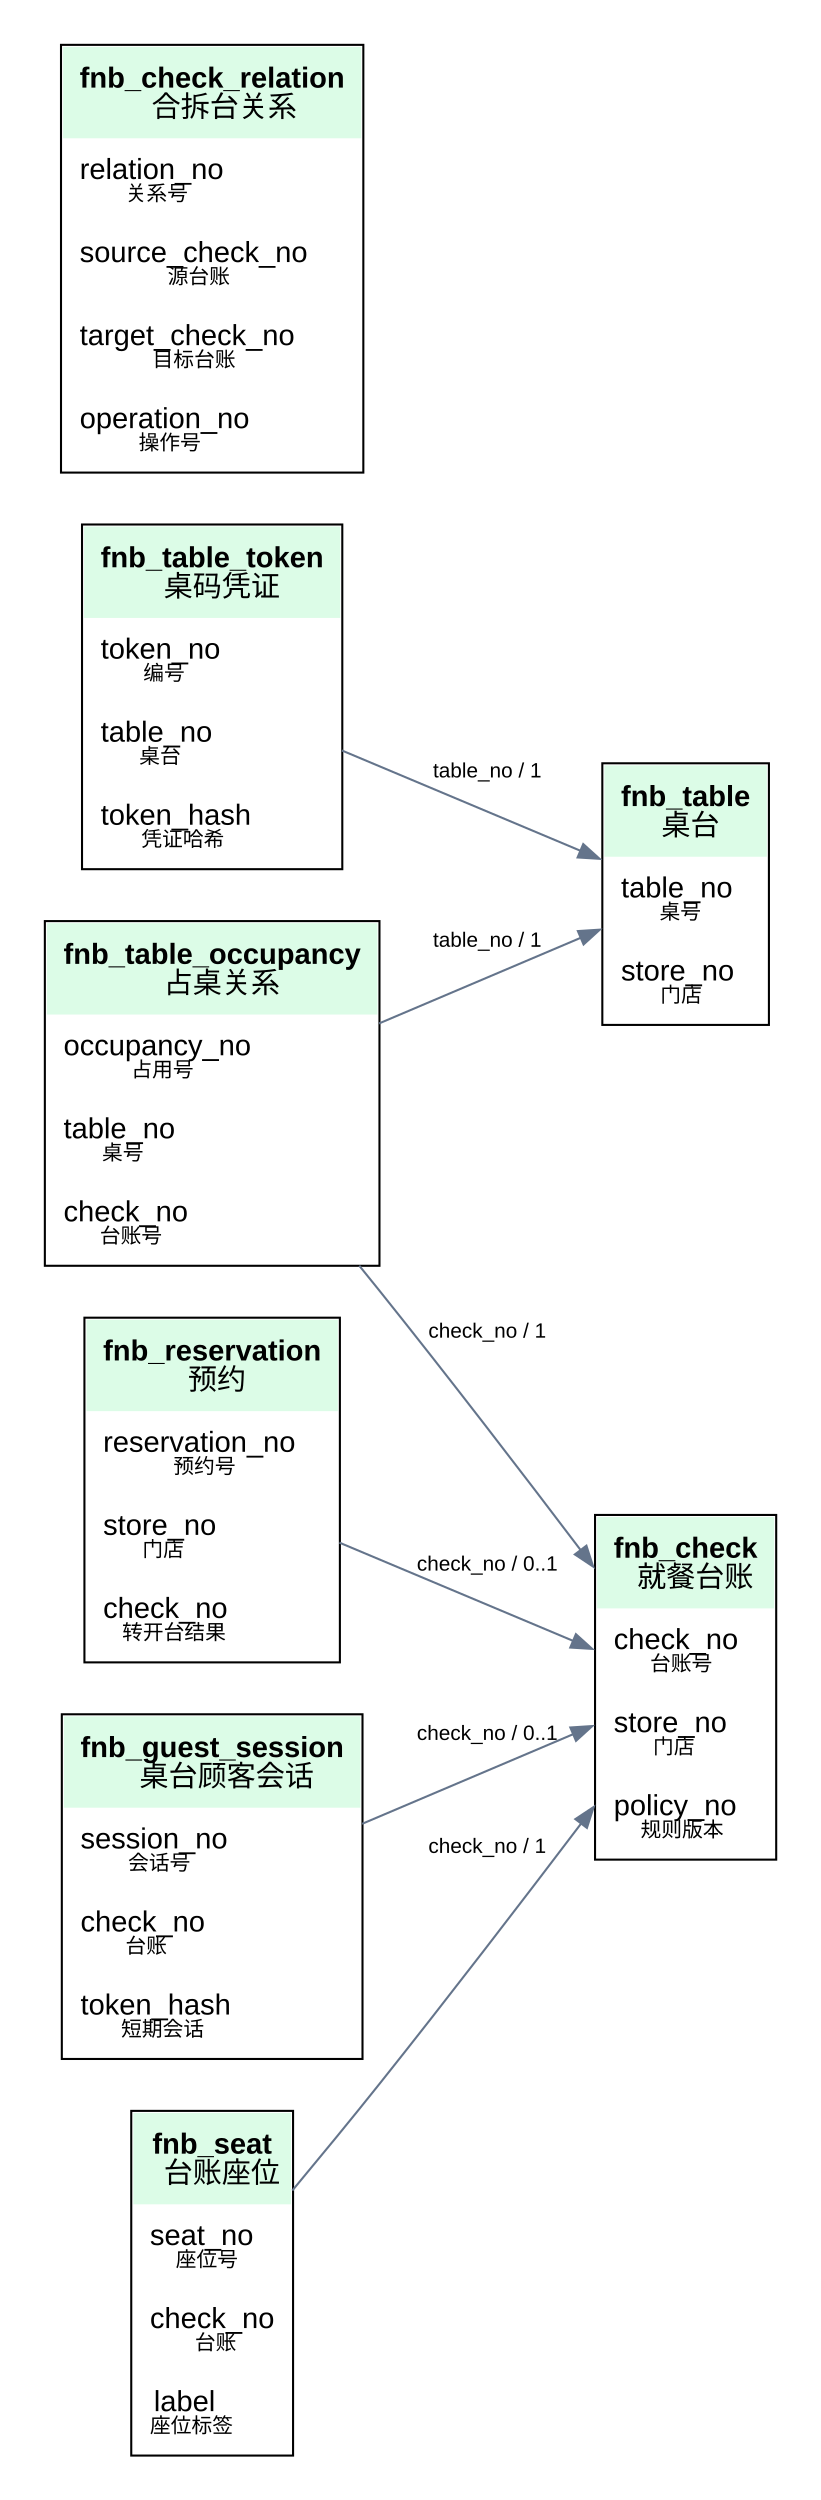
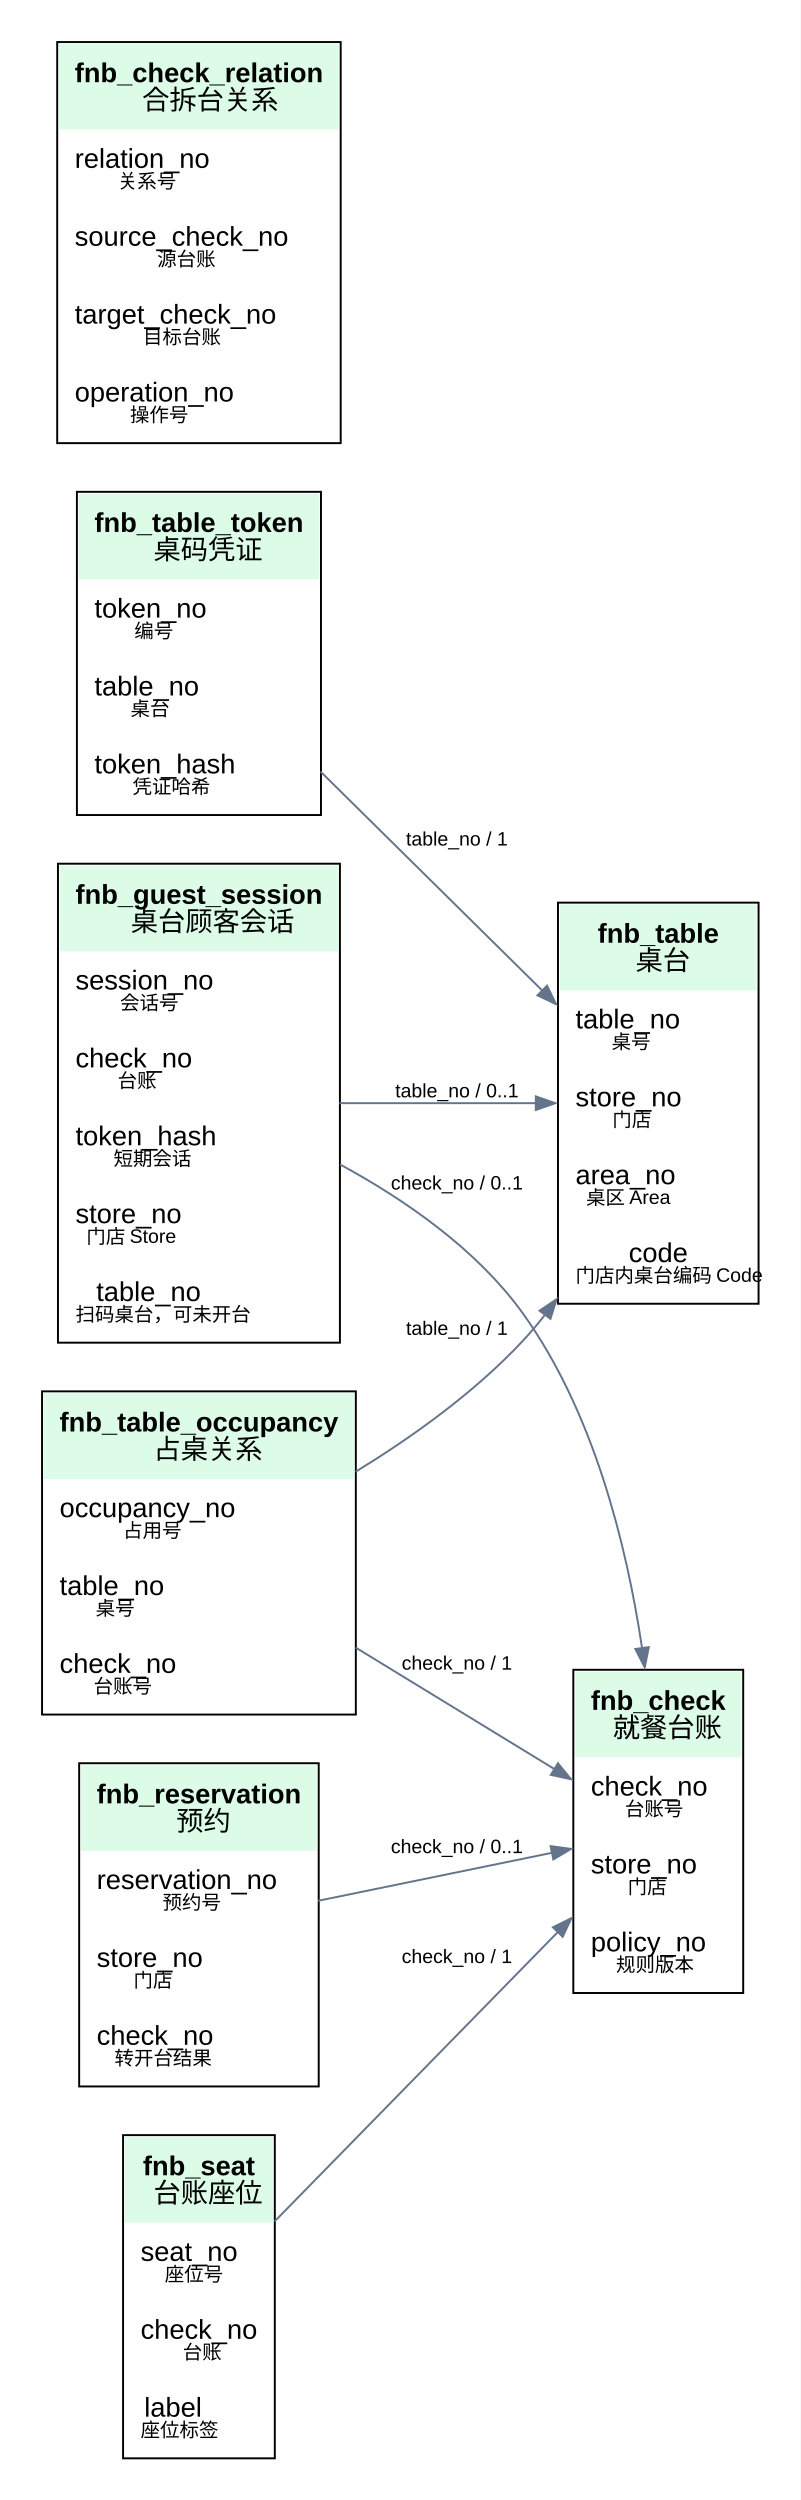
- <svg xmlns="http://www.w3.org/2000/svg" width="395pt" height="1204pt" viewBox="0.00 0.00 395.00 1204.00">
-   <g id="graph0" class="graph" transform="scale(1 1) rotate(0) translate(21.6 1182.6)">
-     <polygon fill="white" stroke="none" points="-21.6,21.6 -21.6,-1182.6 373.82,-1182.6 373.82,21.6 -21.6,21.6" />
+ <svg xmlns="http://www.w3.org/2000/svg" width="411pt" height="1284pt" viewBox="0.00 0.00 411.00 1284.00">
+   <g id="graph0" class="graph" transform="scale(1 1) rotate(0) translate(21.6 1262.6)">
+     <polygon fill="white" stroke="none" points="-21.6,21.6 -21.6,-1262.6 389.6,-1262.6 389.6,21.6 -21.6,21.6" />
    <g id="node1" class="node">
-       <polygon fill="none" stroke="black" points="268.48,-689 268.48,-815 348.71,-815 348.71,-689 268.48,-689" />
-       <polygon fill="#dcfce7" stroke="none" points="269.48,-770 269.48,-814 347.71,-814 347.71,-770 269.48,-770" />
-       <text xml:space="preserve" text-anchor="start" x="277.48" y="-794.4" font-family="Arial" font-weight="bold" font-size="14.00">fnb_table</text>
-       <text xml:space="preserve" text-anchor="start" x="296.93" y="-780.4" font-family="Arial" font-size="14.00">桌台</text>
-       <text xml:space="preserve" text-anchor="start" x="277.48" y="-750.4" font-family="Arial" font-size="14.00">table_no</text>
-       <text xml:space="preserve" text-anchor="start" x="296.01" y="-740" font-family="Arial" font-size="10.00">桌号</text>
-       <text xml:space="preserve" text-anchor="start" x="277.48" y="-710.4" font-family="Arial" font-size="14.00">store_no</text>
-       <text xml:space="preserve" text-anchor="start" x="296.39" y="-700" font-family="Arial" font-size="10.00">门店</text>
+       <polygon fill="none" stroke="black" points="264.97,-593 264.97,-799 368,-799 368,-593 264.97,-593" />
+       <polygon fill="#dcfce7" stroke="none" points="265.97,-754 265.97,-798 367,-798 367,-754 265.97,-754" />
+       <text xml:space="preserve" text-anchor="start" x="285.37" y="-778.4" font-family="Arial" font-weight="bold" font-size="14.00">fnb_table</text>
+       <text xml:space="preserve" text-anchor="start" x="304.82" y="-764.4" font-family="Arial" font-size="14.00">桌台</text>
+       <text xml:space="preserve" text-anchor="start" x="273.97" y="-734.4" font-family="Arial" font-size="14.00">table_no</text>
+       <text xml:space="preserve" text-anchor="start" x="292.5" y="-724" font-family="Arial" font-size="10.00">桌号</text>
+       <text xml:space="preserve" text-anchor="start" x="273.97" y="-694.4" font-family="Arial" font-size="14.00">store_no</text>
+       <text xml:space="preserve" text-anchor="start" x="292.88" y="-684" font-family="Arial" font-size="10.00">门店</text>
+       <text xml:space="preserve" text-anchor="start" x="273.97" y="-654.4" font-family="Arial" font-size="14.00">area_no</text>
+       <text xml:space="preserve" text-anchor="start" x="279.38" y="-644" font-family="Arial" font-size="10.00">桌区 Area</text>
+       <text xml:space="preserve" text-anchor="start" x="301.31" y="-614.4" font-family="Arial" font-size="14.00">code</text>
+       <text xml:space="preserve" text-anchor="start" x="273.97" y="-604" font-family="Arial" font-size="10.00">门店内桌台编码 Code</text>
    </g>
    <g id="node2" class="node">
-       <polygon fill="none" stroke="black" points="17.9,-764 17.9,-930 143.25,-930 143.25,-764 17.9,-764" />
-       <polygon fill="#dcfce7" stroke="none" points="18.9,-885 18.9,-929 142.25,-929 142.25,-885 18.9,-885" />
-       <text xml:space="preserve" text-anchor="start" x="26.9" y="-909.4" font-family="Arial" font-weight="bold" font-size="14.00">fnb_table_token</text>
-       <text xml:space="preserve" text-anchor="start" x="57.24" y="-895.4" font-family="Arial" font-size="14.00">桌码凭证</text>
-       <text xml:space="preserve" text-anchor="start" x="26.9" y="-865.4" font-family="Arial" font-size="14.00">token_no</text>
-       <text xml:space="preserve" text-anchor="start" x="47.37" y="-855" font-family="Arial" font-size="10.00">编号</text>
-       <text xml:space="preserve" text-anchor="start" x="26.9" y="-825.4" font-family="Arial" font-size="14.00">table_no</text>
-       <text xml:space="preserve" text-anchor="start" x="45.42" y="-815" font-family="Arial" font-size="10.00">桌台</text>
-       <text xml:space="preserve" text-anchor="start" x="26.9" y="-785.4" font-family="Arial" font-size="14.00">token_hash</text>
-       <text xml:space="preserve" text-anchor="start" x="46.43" y="-775" font-family="Arial" font-size="10.00">凭证哈希</text>
+       <polygon fill="none" stroke="black" points="17.9,-844 17.9,-1010 143.25,-1010 143.25,-844 17.9,-844" />
+       <polygon fill="#dcfce7" stroke="none" points="18.9,-965 18.9,-1009 142.25,-1009 142.25,-965 18.9,-965" />
+       <text xml:space="preserve" text-anchor="start" x="26.9" y="-989.4" font-family="Arial" font-weight="bold" font-size="14.00">fnb_table_token</text>
+       <text xml:space="preserve" text-anchor="start" x="57.24" y="-975.4" font-family="Arial" font-size="14.00">桌码凭证</text>
+       <text xml:space="preserve" text-anchor="start" x="26.9" y="-945.4" font-family="Arial" font-size="14.00">token_no</text>
+       <text xml:space="preserve" text-anchor="start" x="47.37" y="-935" font-family="Arial" font-size="10.00">编号</text>
+       <text xml:space="preserve" text-anchor="start" x="26.9" y="-905.4" font-family="Arial" font-size="14.00">table_no</text>
+       <text xml:space="preserve" text-anchor="start" x="45.42" y="-895" font-family="Arial" font-size="10.00">桌台</text>
+       <text xml:space="preserve" text-anchor="start" x="26.9" y="-865.4" font-family="Arial" font-size="14.00">token_hash</text>
+       <text xml:space="preserve" text-anchor="start" x="46.43" y="-855" font-family="Arial" font-size="10.00">凭证哈希</text>
    </g>
    <g id="edge1" class="edge">
-       <path fill="none" stroke="#64748b" d="M143.04,-821.17C179.13,-806 224.16,-787.07 257.98,-772.85" />
-       <polygon fill="#64748b" stroke="#64748b" points="259.29,-776.1 267.15,-769 256.57,-769.65 259.29,-776.1" />
-       <text xml:space="preserve" text-anchor="middle" x="213.06" y="-808.19" font-family="Arial" font-size="10.00">table_no / 1</text>
+       <path fill="none" stroke="#64748b" d="M143.03,-866.31C178.25,-831.53 222.2,-788.13 256.92,-753.84" />
+       <polygon fill="#64748b" stroke="#64748b" points="259.35,-756.36 264,-746.84 254.43,-751.38 259.35,-756.36" />
+       <text xml:space="preserve" text-anchor="middle" x="213.06" y="-828.33" font-family="Arial" font-size="10.00">table_no / 1</text>
    </g>
    <g id="node3" class="node">
-       <polygon fill="none" stroke="black" points="19.06,-382 19.06,-548 142.09,-548 142.09,-382 19.06,-382" />
-       <polygon fill="#dcfce7" stroke="none" points="20.06,-503 20.06,-547 141.09,-547 141.09,-503 20.06,-503" />
-       <text xml:space="preserve" text-anchor="start" x="28.06" y="-527.4" font-family="Arial" font-weight="bold" font-size="14.00">fnb_reservation</text>
-       <text xml:space="preserve" text-anchor="start" x="68.91" y="-513.4" font-family="Arial" font-size="14.00">预约</text>
-       <text xml:space="preserve" text-anchor="start" x="28.06" y="-483.4" font-family="Arial" font-size="14.00">reservation_no</text>
-       <text xml:space="preserve" text-anchor="start" x="61.86" y="-473" font-family="Arial" font-size="10.00">预约号</text>
-       <text xml:space="preserve" text-anchor="start" x="28.06" y="-443.4" font-family="Arial" font-size="14.00">store_no</text>
-       <text xml:space="preserve" text-anchor="start" x="46.96" y="-433" font-family="Arial" font-size="10.00">门店</text>
-       <text xml:space="preserve" text-anchor="start" x="28.06" y="-403.4" font-family="Arial" font-size="14.00">check_no</text>
-       <text xml:space="preserve" text-anchor="start" x="37.19" y="-393" font-family="Arial" font-size="10.00">转开台结果</text>
+       <polygon fill="none" stroke="black" points="19.06,-191 19.06,-357 142.09,-357 142.09,-191 19.06,-191" />
+       <polygon fill="#dcfce7" stroke="none" points="20.06,-312 20.06,-356 141.09,-356 141.09,-312 20.06,-312" />
+       <text xml:space="preserve" text-anchor="start" x="28.06" y="-336.4" font-family="Arial" font-weight="bold" font-size="14.00">fnb_reservation</text>
+       <text xml:space="preserve" text-anchor="start" x="68.91" y="-322.4" font-family="Arial" font-size="14.00">预约</text>
+       <text xml:space="preserve" text-anchor="start" x="28.06" y="-292.4" font-family="Arial" font-size="14.00">reservation_no</text>
+       <text xml:space="preserve" text-anchor="start" x="61.86" y="-282" font-family="Arial" font-size="10.00">预约号</text>
+       <text xml:space="preserve" text-anchor="start" x="28.06" y="-252.4" font-family="Arial" font-size="14.00">store_no</text>
+       <text xml:space="preserve" text-anchor="start" x="46.96" y="-242" font-family="Arial" font-size="10.00">门店</text>
+       <text xml:space="preserve" text-anchor="start" x="28.06" y="-212.4" font-family="Arial" font-size="14.00">check_no</text>
+       <text xml:space="preserve" text-anchor="start" x="37.19" y="-202" font-family="Arial" font-size="10.00">转开台结果</text>
    </g>
    <g id="node4" class="node">
-       <polygon fill="none" stroke="black" points="264.97,-287 264.97,-453 352.22,-453 352.22,-287 264.97,-287" />
-       <polygon fill="#dcfce7" stroke="none" points="265.97,-408 265.97,-452 351.22,-452 351.22,-408 265.97,-408" />
-       <text xml:space="preserve" text-anchor="start" x="273.97" y="-432.4" font-family="Arial" font-weight="bold" font-size="14.00">fnb_check</text>
-       <text xml:space="preserve" text-anchor="start" x="285.26" y="-418.4" font-family="Arial" font-size="14.00">就餐台账</text>
-       <text xml:space="preserve" text-anchor="start" x="273.97" y="-388.4" font-family="Arial" font-size="14.00">check_no</text>
-       <text xml:space="preserve" text-anchor="start" x="291.44" y="-378" font-family="Arial" font-size="10.00">台账号</text>
-       <text xml:space="preserve" text-anchor="start" x="273.97" y="-348.4" font-family="Arial" font-size="14.00">store_no</text>
-       <text xml:space="preserve" text-anchor="start" x="292.88" y="-338" font-family="Arial" font-size="10.00">门店</text>
-       <text xml:space="preserve" text-anchor="start" x="273.97" y="-308.4" font-family="Arial" font-size="14.00">policy_no</text>
-       <text xml:space="preserve" text-anchor="start" x="286.88" y="-298" font-family="Arial" font-size="10.00">规则版本</text>
+       <polygon fill="none" stroke="black" points="272.86,-239 272.86,-405 360.11,-405 360.11,-239 272.86,-239" />
+       <polygon fill="#dcfce7" stroke="none" points="273.86,-360 273.86,-404 359.11,-404 359.11,-360 273.86,-360" />
+       <text xml:space="preserve" text-anchor="start" x="281.86" y="-384.4" font-family="Arial" font-weight="bold" font-size="14.00">fnb_check</text>
+       <text xml:space="preserve" text-anchor="start" x="293.15" y="-370.4" font-family="Arial" font-size="14.00">就餐台账</text>
+       <text xml:space="preserve" text-anchor="start" x="281.86" y="-340.4" font-family="Arial" font-size="14.00">check_no</text>
+       <text xml:space="preserve" text-anchor="start" x="299.33" y="-330" font-family="Arial" font-size="10.00">台账号</text>
+       <text xml:space="preserve" text-anchor="start" x="281.86" y="-300.4" font-family="Arial" font-size="14.00">store_no</text>
+       <text xml:space="preserve" text-anchor="start" x="300.77" y="-290" font-family="Arial" font-size="10.00">门店</text>
+       <text xml:space="preserve" text-anchor="start" x="281.86" y="-260.4" font-family="Arial" font-size="14.00">policy_no</text>
+       <text xml:space="preserve" text-anchor="start" x="294.77" y="-250" font-family="Arial" font-size="10.00">规则版本</text>
    </g>
    <g id="edge2" class="edge">
-       <path fill="none" stroke="#64748b" d="M141.85,-439.67C176.9,-424.94 220.66,-406.54 254.42,-392.35" />
-       <polygon fill="#64748b" stroke="#64748b" points="255.75,-395.59 263.61,-388.49 253.04,-389.14 255.75,-395.59" />
-       <text xml:space="preserve" text-anchor="middle" x="213.06" y="-426.19" font-family="Arial" font-size="10.00">check_no / 0..1</text>
+       <path fill="none" stroke="#64748b" d="M141.81,-286.36C178.95,-293.98 226.14,-303.67 261.96,-311.02" />
+       <polygon fill="#64748b" stroke="#64748b" points="261.18,-314.43 271.68,-313.01 262.59,-307.57 261.18,-314.43" />
+       <text xml:space="preserve" text-anchor="middle" x="213.06" y="-310.82" font-family="Arial" font-size="10.00">check_no / 0..1</text>
    </g>
    <g id="node5" class="node">
-       <polygon fill="none" stroke="black" points="0,-573 0,-739 161.15,-739 161.15,-573 0,-573" />
-       <polygon fill="#dcfce7" stroke="none" points="1,-694 1,-738 160.15,-738 160.15,-694 1,-694" />
-       <text xml:space="preserve" text-anchor="start" x="9" y="-718.4" font-family="Arial" font-weight="bold" font-size="14.00">fnb_table_occupancy</text>
-       <text xml:space="preserve" text-anchor="start" x="57.24" y="-704.4" font-family="Arial" font-size="14.00">占桌关系</text>
-       <text xml:space="preserve" text-anchor="start" x="9" y="-674.4" font-family="Arial" font-size="14.00">occupancy_no</text>
-       <text xml:space="preserve" text-anchor="start" x="41.64" y="-664" font-family="Arial" font-size="10.00">占用号</text>
-       <text xml:space="preserve" text-anchor="start" x="9" y="-634.4" font-family="Arial" font-size="14.00">table_no</text>
-       <text xml:space="preserve" text-anchor="start" x="27.52" y="-624" font-family="Arial" font-size="10.00">桌号</text>
-       <text xml:space="preserve" text-anchor="start" x="9" y="-594.4" font-family="Arial" font-size="14.00">check_no</text>
-       <text xml:space="preserve" text-anchor="start" x="26.46" y="-584" font-family="Arial" font-size="10.00">台账号</text>
+       <polygon fill="none" stroke="black" points="0,-382 0,-548 161.15,-548 161.15,-382 0,-382" />
+       <polygon fill="#dcfce7" stroke="none" points="1,-503 1,-547 160.15,-547 160.15,-503 1,-503" />
+       <text xml:space="preserve" text-anchor="start" x="9" y="-527.4" font-family="Arial" font-weight="bold" font-size="14.00">fnb_table_occupancy</text>
+       <text xml:space="preserve" text-anchor="start" x="57.24" y="-513.4" font-family="Arial" font-size="14.00">占桌关系</text>
+       <text xml:space="preserve" text-anchor="start" x="9" y="-483.4" font-family="Arial" font-size="14.00">occupancy_no</text>
+       <text xml:space="preserve" text-anchor="start" x="41.64" y="-473" font-family="Arial" font-size="10.00">占用号</text>
+       <text xml:space="preserve" text-anchor="start" x="9" y="-443.4" font-family="Arial" font-size="14.00">table_no</text>
+       <text xml:space="preserve" text-anchor="start" x="27.52" y="-433" font-family="Arial" font-size="10.00">桌号</text>
+       <text xml:space="preserve" text-anchor="start" x="9" y="-403.4" font-family="Arial" font-size="14.00">check_no</text>
+       <text xml:space="preserve" text-anchor="start" x="26.46" y="-393" font-family="Arial" font-size="10.00">台账号</text>
    </g>
    <g id="edge3" class="edge">
-       <path fill="none" stroke="#64748b" d="M160.94,-689.71C193.32,-703.46 229.74,-718.93 258.19,-731.01" />
-       <polygon fill="#64748b" stroke="#64748b" points="256.71,-734.19 267.28,-734.88 259.45,-727.75 256.71,-734.19" />
-       <text xml:space="preserve" text-anchor="middle" x="213.06" y="-726.63" font-family="Arial" font-size="10.00">table_no / 1</text>
+       <path fill="none" stroke="#64748b" d="M161.06,-506.71C190.42,-524.71 222.48,-547.7 246.97,-574 250.91,-578.22 254.7,-582.72 258.35,-587.39" />
+       <polygon fill="#64748b" stroke="#64748b" points="255.5,-589.42 264.28,-595.36 261.12,-585.25 255.5,-589.42" />
+       <text xml:space="preserve" text-anchor="middle" x="213.06" y="-577" font-family="Arial" font-size="10.00">table_no / 1</text>
    </g>
    <g id="edge4" class="edge">
-       <path fill="none" stroke="#64748b" d="M151.44,-573.02C154.74,-568.97 157.99,-564.95 161.15,-561 194.18,-519.8 230.28,-472.73 258.38,-435.63" />
-       <polygon fill="#64748b" stroke="#64748b" points="260.82,-438.2 264.06,-428.12 255.24,-433.98 260.82,-438.2" />
-       <text xml:space="preserve" text-anchor="middle" x="213.06" y="-538.37" font-family="Arial" font-size="10.00">check_no / 1</text>
+       <path fill="none" stroke="#64748b" d="M161.09,-416.39C194.92,-395.71 233.41,-372.18 263.5,-353.79" />
+       <polygon fill="#64748b" stroke="#64748b" points="264.96,-357 271.66,-348.79 261.3,-351.02 264.96,-357" />
+       <text xml:space="preserve" text-anchor="middle" x="213.06" y="-405.06" font-family="Arial" font-size="10.00">check_no / 1</text>
    </g>
    <g id="node6" class="node">
-       <polygon fill="none" stroke="black" points="7.78,-955 7.78,-1161 153.38,-1161 153.38,-955 7.78,-955" />
-       <polygon fill="#dcfce7" stroke="none" points="8.78,-1116 8.78,-1160 152.38,-1160 152.38,-1116 8.78,-1116" />
-       <text xml:space="preserve" text-anchor="start" x="16.78" y="-1140.4" font-family="Arial" font-weight="bold" font-size="14.00">fnb_check_relation</text>
-       <text xml:space="preserve" text-anchor="start" x="51.4" y="-1126.4" font-family="Arial" font-size="14.00">合拆台关系</text>
-       <text xml:space="preserve" text-anchor="start" x="16.78" y="-1096.4" font-family="Arial" font-size="14.00">relation_no</text>
-       <text xml:space="preserve" text-anchor="start" x="38.91" y="-1086" font-family="Arial" font-size="10.00">关系号</text>
-       <text xml:space="preserve" text-anchor="start" x="16.78" y="-1056.4" font-family="Arial" font-size="14.00">source_check_no</text>
-       <text xml:space="preserve" text-anchor="start" x="59.14" y="-1046" font-family="Arial" font-size="10.00">源台账</text>
-       <text xml:space="preserve" text-anchor="start" x="16.78" y="-1016.4" font-family="Arial" font-size="14.00">target_check_no</text>
-       <text xml:space="preserve" text-anchor="start" x="51.86" y="-1006" font-family="Arial" font-size="10.00">目标台账</text>
-       <text xml:space="preserve" text-anchor="start" x="16.78" y="-976.4" font-family="Arial" font-size="14.00">operation_no</text>
-       <text xml:space="preserve" text-anchor="start" x="45.14" y="-966" font-family="Arial" font-size="10.00">操作号</text>
+       <polygon fill="none" stroke="black" points="7.78,-1035 7.78,-1241 153.38,-1241 153.38,-1035 7.78,-1035" />
+       <polygon fill="#dcfce7" stroke="none" points="8.78,-1196 8.78,-1240 152.38,-1240 152.38,-1196 8.78,-1196" />
+       <text xml:space="preserve" text-anchor="start" x="16.78" y="-1220.4" font-family="Arial" font-weight="bold" font-size="14.00">fnb_check_relation</text>
+       <text xml:space="preserve" text-anchor="start" x="51.4" y="-1206.4" font-family="Arial" font-size="14.00">合拆台关系</text>
+       <text xml:space="preserve" text-anchor="start" x="16.78" y="-1176.4" font-family="Arial" font-size="14.00">relation_no</text>
+       <text xml:space="preserve" text-anchor="start" x="38.91" y="-1166" font-family="Arial" font-size="10.00">关系号</text>
+       <text xml:space="preserve" text-anchor="start" x="16.78" y="-1136.4" font-family="Arial" font-size="14.00">source_check_no</text>
+       <text xml:space="preserve" text-anchor="start" x="59.14" y="-1126" font-family="Arial" font-size="10.00">源台账</text>
+       <text xml:space="preserve" text-anchor="start" x="16.78" y="-1096.4" font-family="Arial" font-size="14.00">target_check_no</text>
+       <text xml:space="preserve" text-anchor="start" x="51.86" y="-1086" font-family="Arial" font-size="10.00">目标台账</text>
+       <text xml:space="preserve" text-anchor="start" x="16.78" y="-1056.4" font-family="Arial" font-size="14.00">operation_no</text>
+       <text xml:space="preserve" text-anchor="start" x="45.14" y="-1046" font-family="Arial" font-size="10.00">操作号</text>
    </g>
    <g id="node7" class="node">
-       <polygon fill="none" stroke="black" points="8.17,-191 8.17,-357 152.98,-357 152.98,-191 8.17,-191" />
-       <polygon fill="#dcfce7" stroke="none" points="9.17,-312 9.17,-356 151.98,-356 151.98,-312 9.17,-312" />
-       <text xml:space="preserve" text-anchor="start" x="17.17" y="-336.4" font-family="Arial" font-weight="bold" font-size="14.00">fnb_guest_session</text>
-       <text xml:space="preserve" text-anchor="start" x="45.57" y="-322.4" font-family="Arial" font-size="14.00">桌台顾客会话</text>
-       <text xml:space="preserve" text-anchor="start" x="17.17" y="-292.4" font-family="Arial" font-size="14.00">session_no</text>
-       <text xml:space="preserve" text-anchor="start" x="40.08" y="-282" font-family="Arial" font-size="10.00">会话号</text>
-       <text xml:space="preserve" text-anchor="start" x="17.17" y="-252.4" font-family="Arial" font-size="14.00">check_no</text>
-       <text xml:space="preserve" text-anchor="start" x="38.8" y="-242" font-family="Arial" font-size="10.00">台账</text>
-       <text xml:space="preserve" text-anchor="start" x="17.17" y="-212.4" font-family="Arial" font-size="14.00">token_hash</text>
-       <text xml:space="preserve" text-anchor="start" x="36.7" y="-202" font-family="Arial" font-size="10.00">短期会话</text>
+       <polygon fill="none" stroke="black" points="8.17,-573 8.17,-819 152.98,-819 152.98,-573 8.17,-573" />
+       <polygon fill="#dcfce7" stroke="none" points="9.17,-774 9.17,-818 151.98,-818 151.98,-774 9.17,-774" />
+       <text xml:space="preserve" text-anchor="start" x="17.17" y="-798.4" font-family="Arial" font-weight="bold" font-size="14.00">fnb_guest_session</text>
+       <text xml:space="preserve" text-anchor="start" x="45.57" y="-784.4" font-family="Arial" font-size="14.00">桌台顾客会话</text>
+       <text xml:space="preserve" text-anchor="start" x="17.17" y="-754.4" font-family="Arial" font-size="14.00">session_no</text>
+       <text xml:space="preserve" text-anchor="start" x="40.08" y="-744" font-family="Arial" font-size="10.00">会话号</text>
+       <text xml:space="preserve" text-anchor="start" x="17.17" y="-714.4" font-family="Arial" font-size="14.00">check_no</text>
+       <text xml:space="preserve" text-anchor="start" x="38.8" y="-704" font-family="Arial" font-size="10.00">台账</text>
+       <text xml:space="preserve" text-anchor="start" x="17.17" y="-674.4" font-family="Arial" font-size="14.00">token_hash</text>
+       <text xml:space="preserve" text-anchor="start" x="36.7" y="-664" font-family="Arial" font-size="10.00">短期会话</text>
+       <text xml:space="preserve" text-anchor="start" x="17.17" y="-634.4" font-family="Arial" font-size="14.00">store_no</text>
+       <text xml:space="preserve" text-anchor="start" x="22.74" y="-624" font-family="Arial" font-size="10.00">门店 Store</text>
+       <text xml:space="preserve" text-anchor="start" x="27.82" y="-594.4" font-family="Arial" font-size="14.00">table_no</text>
+       <text xml:space="preserve" text-anchor="start" x="17.17" y="-584" font-family="Arial" font-size="10.00">扫码桌台，可未开台</text>
+     </g>
+     <g id="edge6" class="edge">
+       <path fill="none" stroke="#64748b" d="M152.71,-696C185.03,-696 222.9,-696 253.97,-696" />
+       <polygon fill="#64748b" stroke="#64748b" points="253.58,-699.5 263.58,-696 253.58,-692.5 253.58,-699.5" />
+       <text xml:space="preserve" text-anchor="middle" x="213.06" y="-699" font-family="Arial" font-size="10.00">table_no / 0..1</text>
    </g>
    <g id="edge5" class="edge">
-       <path fill="none" stroke="#64748b" d="M152.78,-304.24C185.77,-318.25 224.29,-334.62 254.66,-347.51" />
-       <polygon fill="#64748b" stroke="#64748b" points="253.07,-350.64 263.64,-351.33 255.8,-344.2 253.07,-350.64" />
-       <text xml:space="preserve" text-anchor="middle" x="213.06" y="-344.63" font-family="Arial" font-size="10.00">check_no / 0..1</text>
+       <path fill="none" stroke="#64748b" d="M152.97,-664.58C186.09,-646.61 223.29,-621.02 246.97,-588 282.91,-537.89 300.03,-470.54 308.16,-416.15" />
+       <polygon fill="#64748b" stroke="#64748b" points="311.63,-416.64 309.55,-406.25 304.7,-415.67 311.63,-416.64" />
+       <text xml:space="preserve" text-anchor="middle" x="213.06" y="-651.66" font-family="Arial" font-size="10.00">check_no / 0..1</text>
    </g>
    <g id="node8" class="node">
      <polygon fill="none" stroke="black" points="41.61,0 41.61,-166 119.54,-166 119.54,0 41.61,0" />
      <polygon fill="#dcfce7" stroke="none" points="42.61,-121 42.61,-165 118.54,-165 118.54,-121 42.61,-121" />
      <text xml:space="preserve" text-anchor="start" x="51.79" y="-145.4" font-family="Arial" font-weight="bold" font-size="14.00">fnb_seat</text>
      <text xml:space="preserve" text-anchor="start" x="57.24" y="-131.4" font-family="Arial" font-size="14.00">台账座位</text>
      <text xml:space="preserve" text-anchor="start" x="50.61" y="-101.4" font-family="Arial" font-size="14.00">seat_no</text>
      <text xml:space="preserve" text-anchor="start" x="63.02" y="-91" font-family="Arial" font-size="10.00">座位号</text>
      <text xml:space="preserve" text-anchor="start" x="50.61" y="-61.4" font-family="Arial" font-size="14.00">check_no</text>
      <text xml:space="preserve" text-anchor="start" x="72.24" y="-51" font-family="Arial" font-size="10.00">台账</text>
      <text xml:space="preserve" text-anchor="start" x="52.49" y="-21.4" font-family="Arial" font-size="14.00">label</text>
      <text xml:space="preserve" text-anchor="start" x="50.61" y="-11" font-family="Arial" font-size="10.00">座位标签</text>
    </g>
-     <g id="edge6" class="edge">
-       <path fill="none" stroke="#64748b" d="M119.18,-127.64C132.56,-143.72 147.66,-162.07 161.15,-179 194.19,-220.44 230.44,-267.7 258.61,-304.84" />
-       <polygon fill="#64748b" stroke="#64748b" points="255.48,-306.51 264.31,-312.36 261.06,-302.28 255.48,-306.51" />
-       <text xml:space="preserve" text-anchor="middle" x="213.06" y="-290.23" font-family="Arial" font-size="10.00">check_no / 1</text>
+     <g id="edge7" class="edge">
+       <path fill="none" stroke="#64748b" d="M119.42,-121.67C158.98,-162.09 221.27,-225.74 265.01,-270.42" />
+       <polygon fill="#64748b" stroke="#64748b" points="262.39,-272.75 271.89,-277.45 267.39,-267.86 262.39,-272.75" />
+       <text xml:space="preserve" text-anchor="middle" x="213.06" y="-254.38" font-family="Arial" font-size="10.00">check_no / 1</text>
    </g>
  </g>
</svg>
